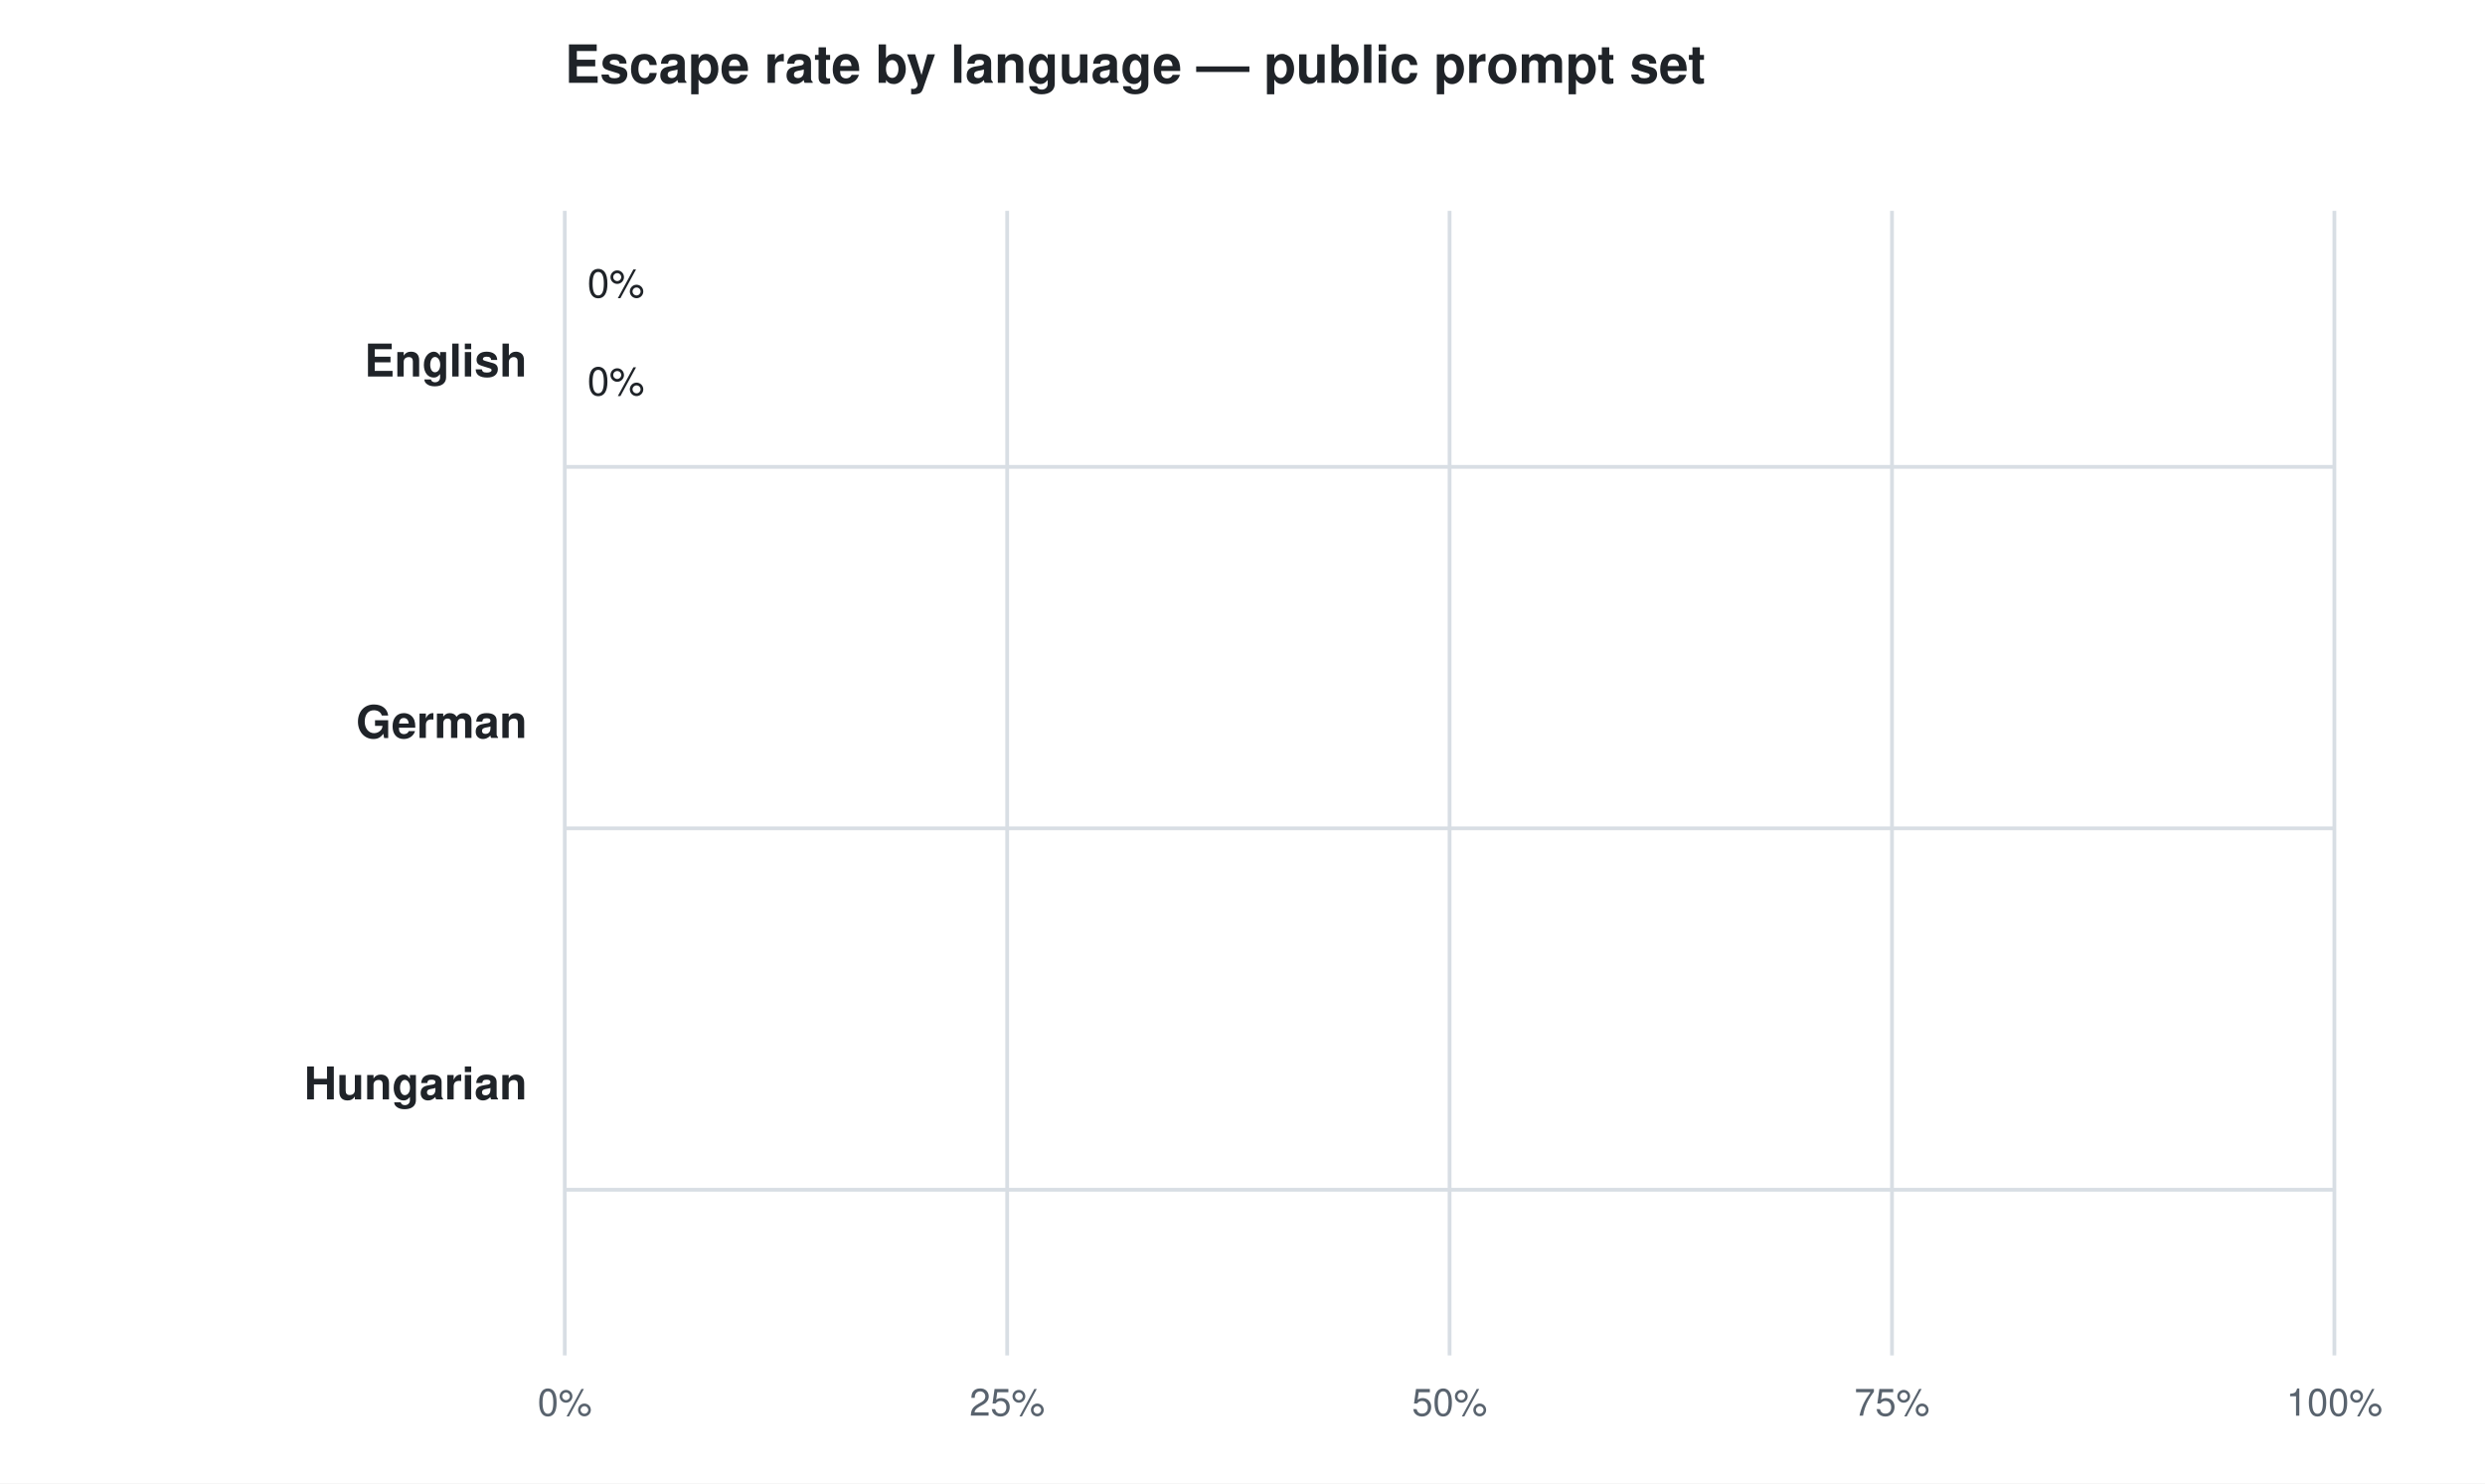
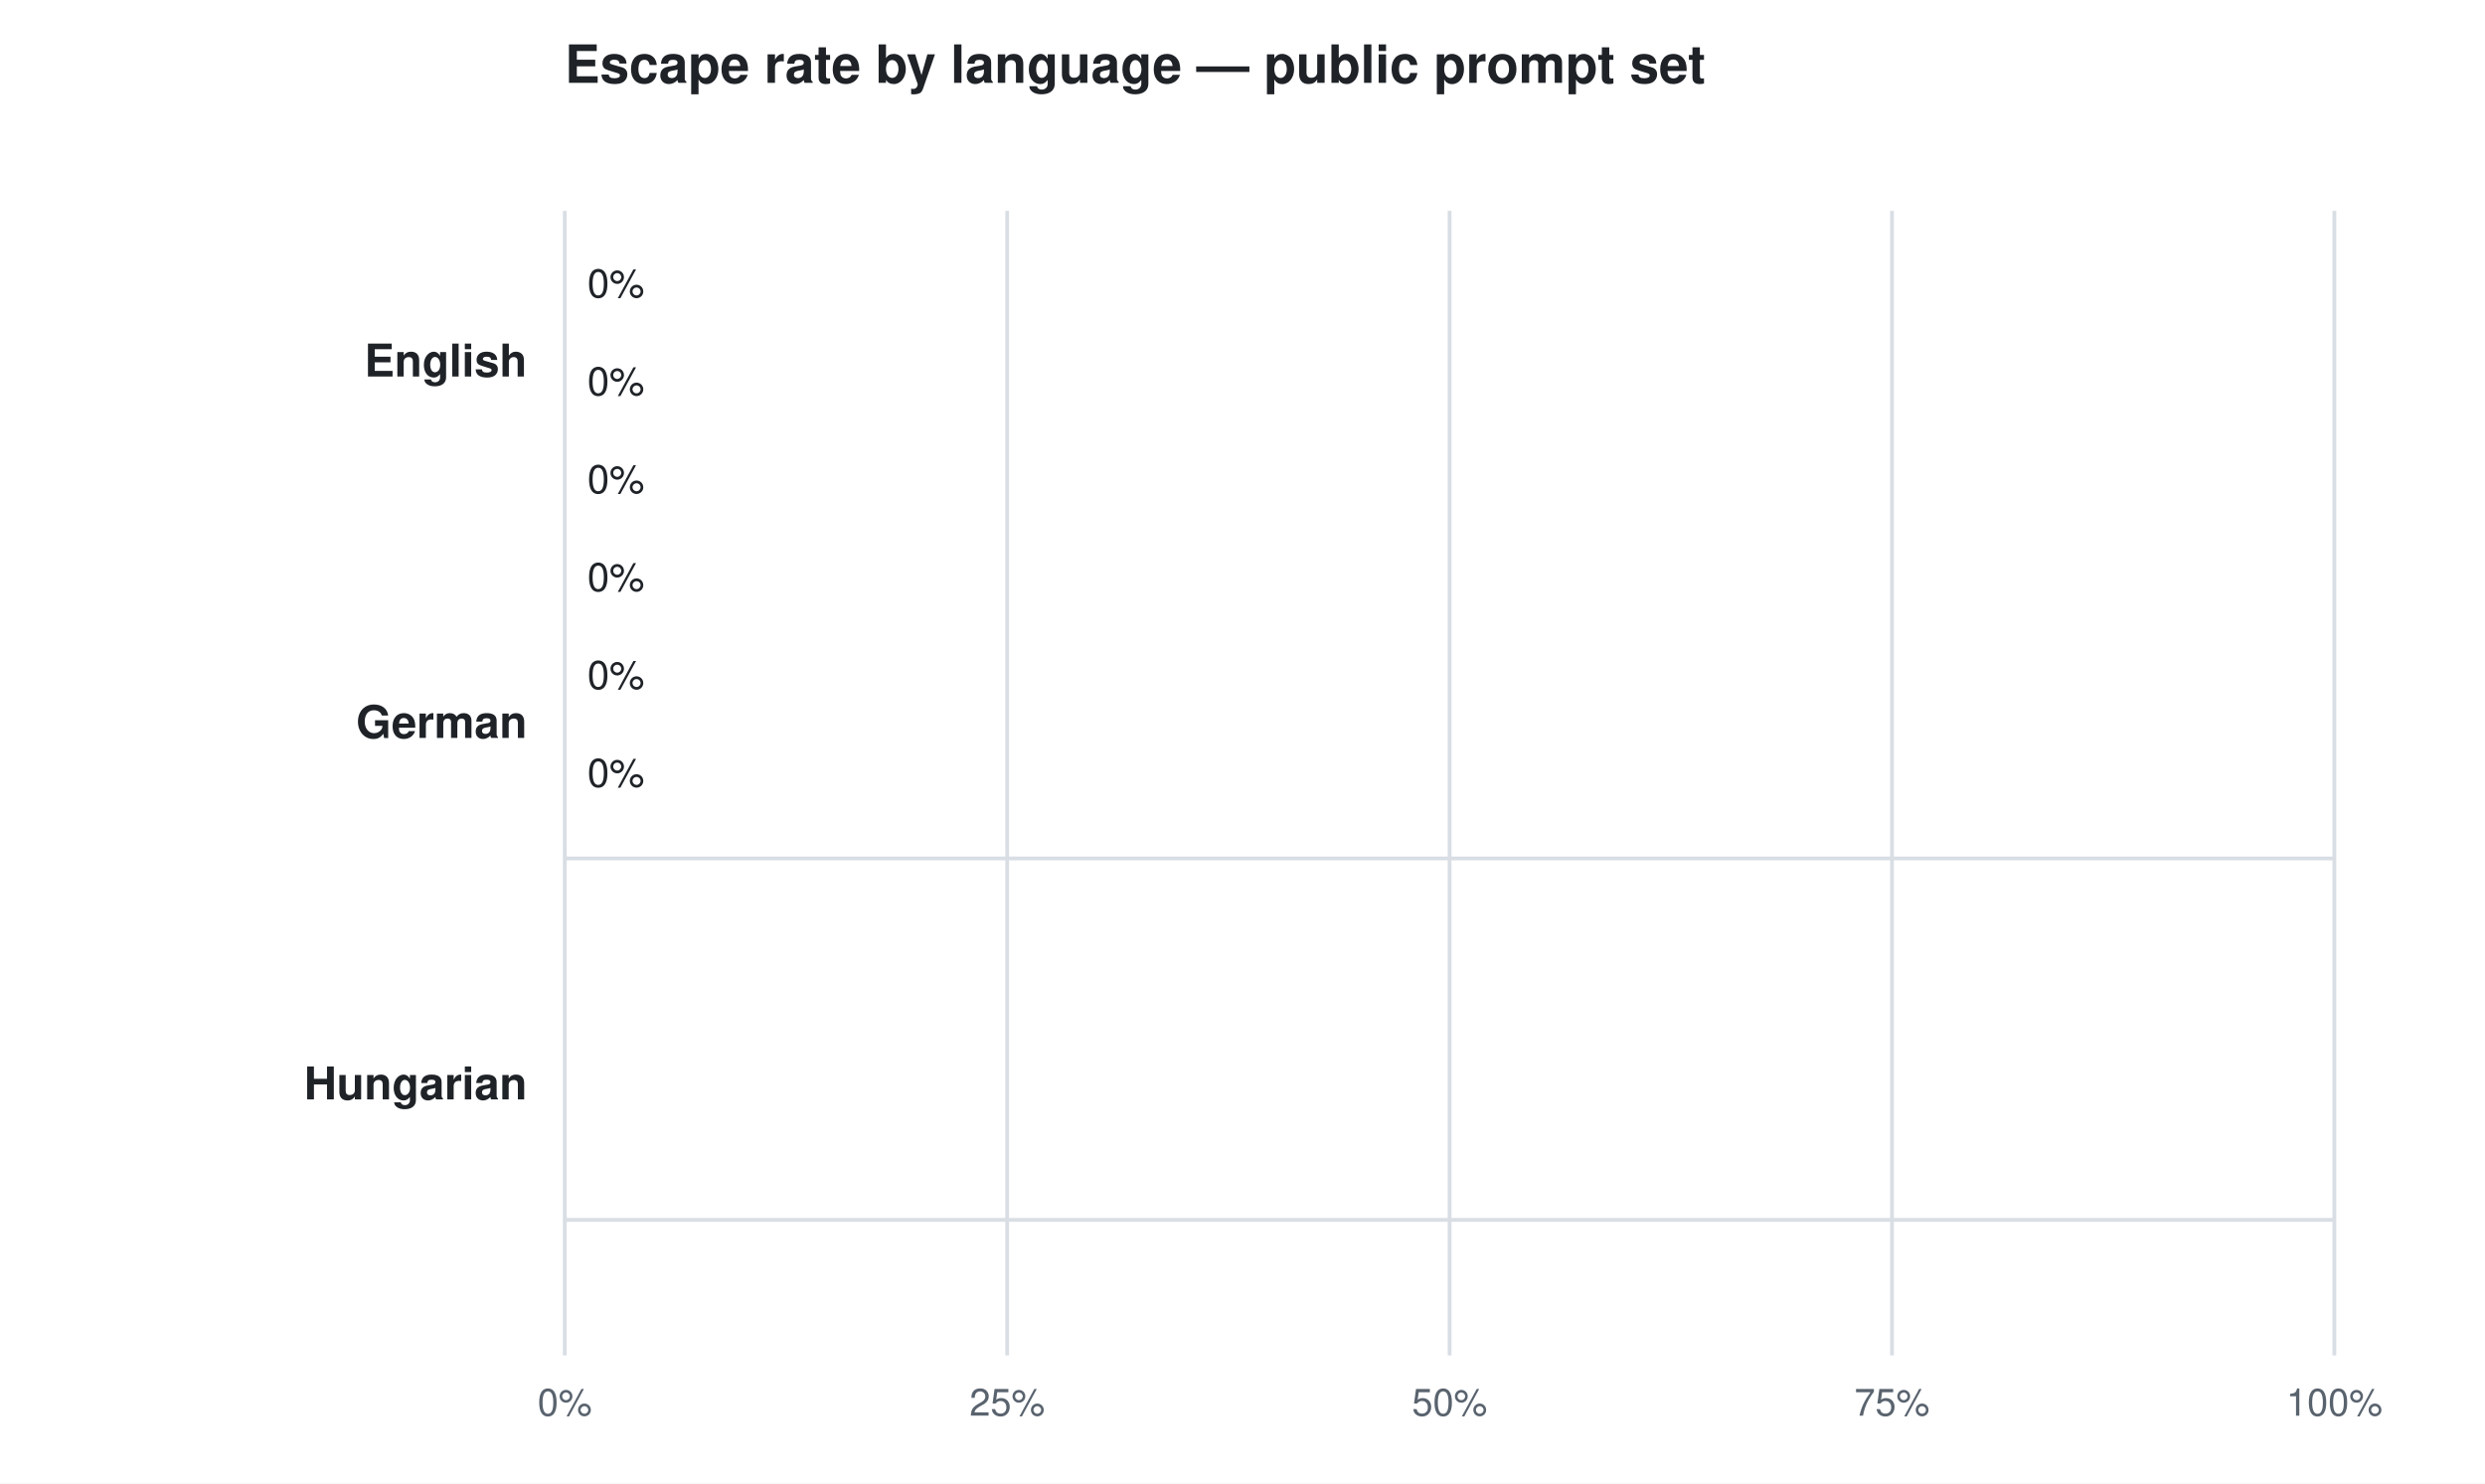
<svg xmlns="http://www.w3.org/2000/svg" width="660" height="394" viewBox="0 0 660 394" font-family="ui-sans-serif,system-ui,'Segoe UI',Helvetica,Arial,sans-serif">
  <rect width="660" height="394" fill="#ffffff" />
  <text x="150" y="22" font-size="14" fill="#1f2328" text-anchor="start" font-weight="600" font-family="ui-sans-serif,system-ui,'Segoe UI',Helvetica,Arial,sans-serif" opacity="1.0">Escape rate by language — public prompt set</text>
  <text x="140" y="100" font-size="12" fill="#1f2328" text-anchor="end" font-weight="600" font-family="ui-sans-serif,system-ui,'Segoe UI',Helvetica,Arial,sans-serif" opacity="1.0">English</text>
  <rect x="150" y="66" width="0" height="18" rx="3" fill="#1a7f37" opacity="1.0" />
  <text x="156.0" y="79" font-size="10.5" fill="#1f2328" text-anchor="start" font-weight="normal" font-family="ui-sans-serif,system-ui,'Segoe UI',Helvetica,Arial,sans-serif" opacity="1.0">0%</text>
  <rect x="150" y="92" width="0" height="18" rx="3" fill="#1f6feb" opacity="1.0" />
  <text x="156.0" y="105" font-size="10.5" fill="#1f2328" text-anchor="start" font-weight="normal" font-family="ui-sans-serif,system-ui,'Segoe UI',Helvetica,Arial,sans-serif" opacity="1.0">0%</text>
-   <line x1="150" y1="124" x2="620" y2="124" stroke="#d8dee4" stroke-width="1" />
+   <rect x="150" y="118" width="0" height="18" rx="3" fill="#8250df" opacity="1.0" />
+   <text x="156.0" y="131" font-size="10.5" fill="#1f2328" text-anchor="start" font-weight="normal" font-family="ui-sans-serif,system-ui,'Segoe UI',Helvetica,Arial,sans-serif" opacity="1.0">0%</text>
+   <rect x="150" y="144" width="0" height="18" rx="3" fill="#cf222e" opacity="1.0" />
+   <text x="156.0" y="157" font-size="10.5" fill="#1f2328" text-anchor="start" font-weight="normal" font-family="ui-sans-serif,system-ui,'Segoe UI',Helvetica,Arial,sans-serif" opacity="1.0">0%</text>
+   <rect x="150" y="170" width="0" height="18" rx="3" fill="#d29922" opacity="1.0" />
+   <text x="156.0" y="183" font-size="10.5" fill="#1f2328" text-anchor="start" font-weight="normal" font-family="ui-sans-serif,system-ui,'Segoe UI',Helvetica,Arial,sans-serif" opacity="1.0">0%</text>
+   <rect x="150" y="196" width="0" height="18" rx="3" fill="#bf8700" opacity="1.0" />
+   <text x="156.0" y="209" font-size="10.5" fill="#1f2328" text-anchor="start" font-weight="normal" font-family="ui-sans-serif,system-ui,'Segoe UI',Helvetica,Arial,sans-serif" opacity="1.0">0%</text>
+   <line x1="150" y1="228" x2="620" y2="228" stroke="#d8dee4" stroke-width="1" />
  <text x="140" y="196" font-size="12" fill="#1f2328" text-anchor="end" font-weight="600" font-family="ui-sans-serif,system-ui,'Segoe UI',Helvetica,Arial,sans-serif" opacity="1.0">German</text>
-   <line x1="150" y1="220" x2="620" y2="220" stroke="#d8dee4" stroke-width="1" />
+   <line x1="150" y1="324" x2="620" y2="324" stroke="#d8dee4" stroke-width="1" />
  <text x="140" y="292" font-size="12" fill="#1f2328" text-anchor="end" font-weight="600" font-family="ui-sans-serif,system-ui,'Segoe UI',Helvetica,Arial,sans-serif" opacity="1.0">Hungarian</text>
-   <line x1="150" y1="316" x2="620" y2="316" stroke="#d8dee4" stroke-width="1" />
+   <line x1="150" y1="420" x2="620" y2="420" stroke="#d8dee4" stroke-width="1" />
  <text x="150" y="376" font-size="10" fill="#59636e" text-anchor="middle" font-weight="normal" font-family="ui-sans-serif,system-ui,'Segoe UI',Helvetica,Arial,sans-serif" opacity="1.0">0%</text>
  <line x1="150" y1="56" x2="150" y2="360" stroke="#d8dee4" stroke-width="1" />
  <text x="267.5" y="376" font-size="10" fill="#59636e" text-anchor="middle" font-weight="normal" font-family="ui-sans-serif,system-ui,'Segoe UI',Helvetica,Arial,sans-serif" opacity="1.0">25%</text>
  <line x1="267.5" y1="56" x2="267.5" y2="360" stroke="#d8dee4" stroke-width="1" />
  <text x="385.0" y="376" font-size="10" fill="#59636e" text-anchor="middle" font-weight="normal" font-family="ui-sans-serif,system-ui,'Segoe UI',Helvetica,Arial,sans-serif" opacity="1.0">50%</text>
  <line x1="385.0" y1="56" x2="385.0" y2="360" stroke="#d8dee4" stroke-width="1" />
  <text x="502.5" y="376" font-size="10" fill="#59636e" text-anchor="middle" font-weight="normal" font-family="ui-sans-serif,system-ui,'Segoe UI',Helvetica,Arial,sans-serif" opacity="1.0">75%</text>
  <line x1="502.5" y1="56" x2="502.5" y2="360" stroke="#d8dee4" stroke-width="1" />
  <text x="620.0" y="376" font-size="10" fill="#59636e" text-anchor="middle" font-weight="normal" font-family="ui-sans-serif,system-ui,'Segoe UI',Helvetica,Arial,sans-serif" opacity="1.0">100%</text>
  <line x1="620.0" y1="56" x2="620.0" y2="360" stroke="#d8dee4" stroke-width="1" />
</svg>
